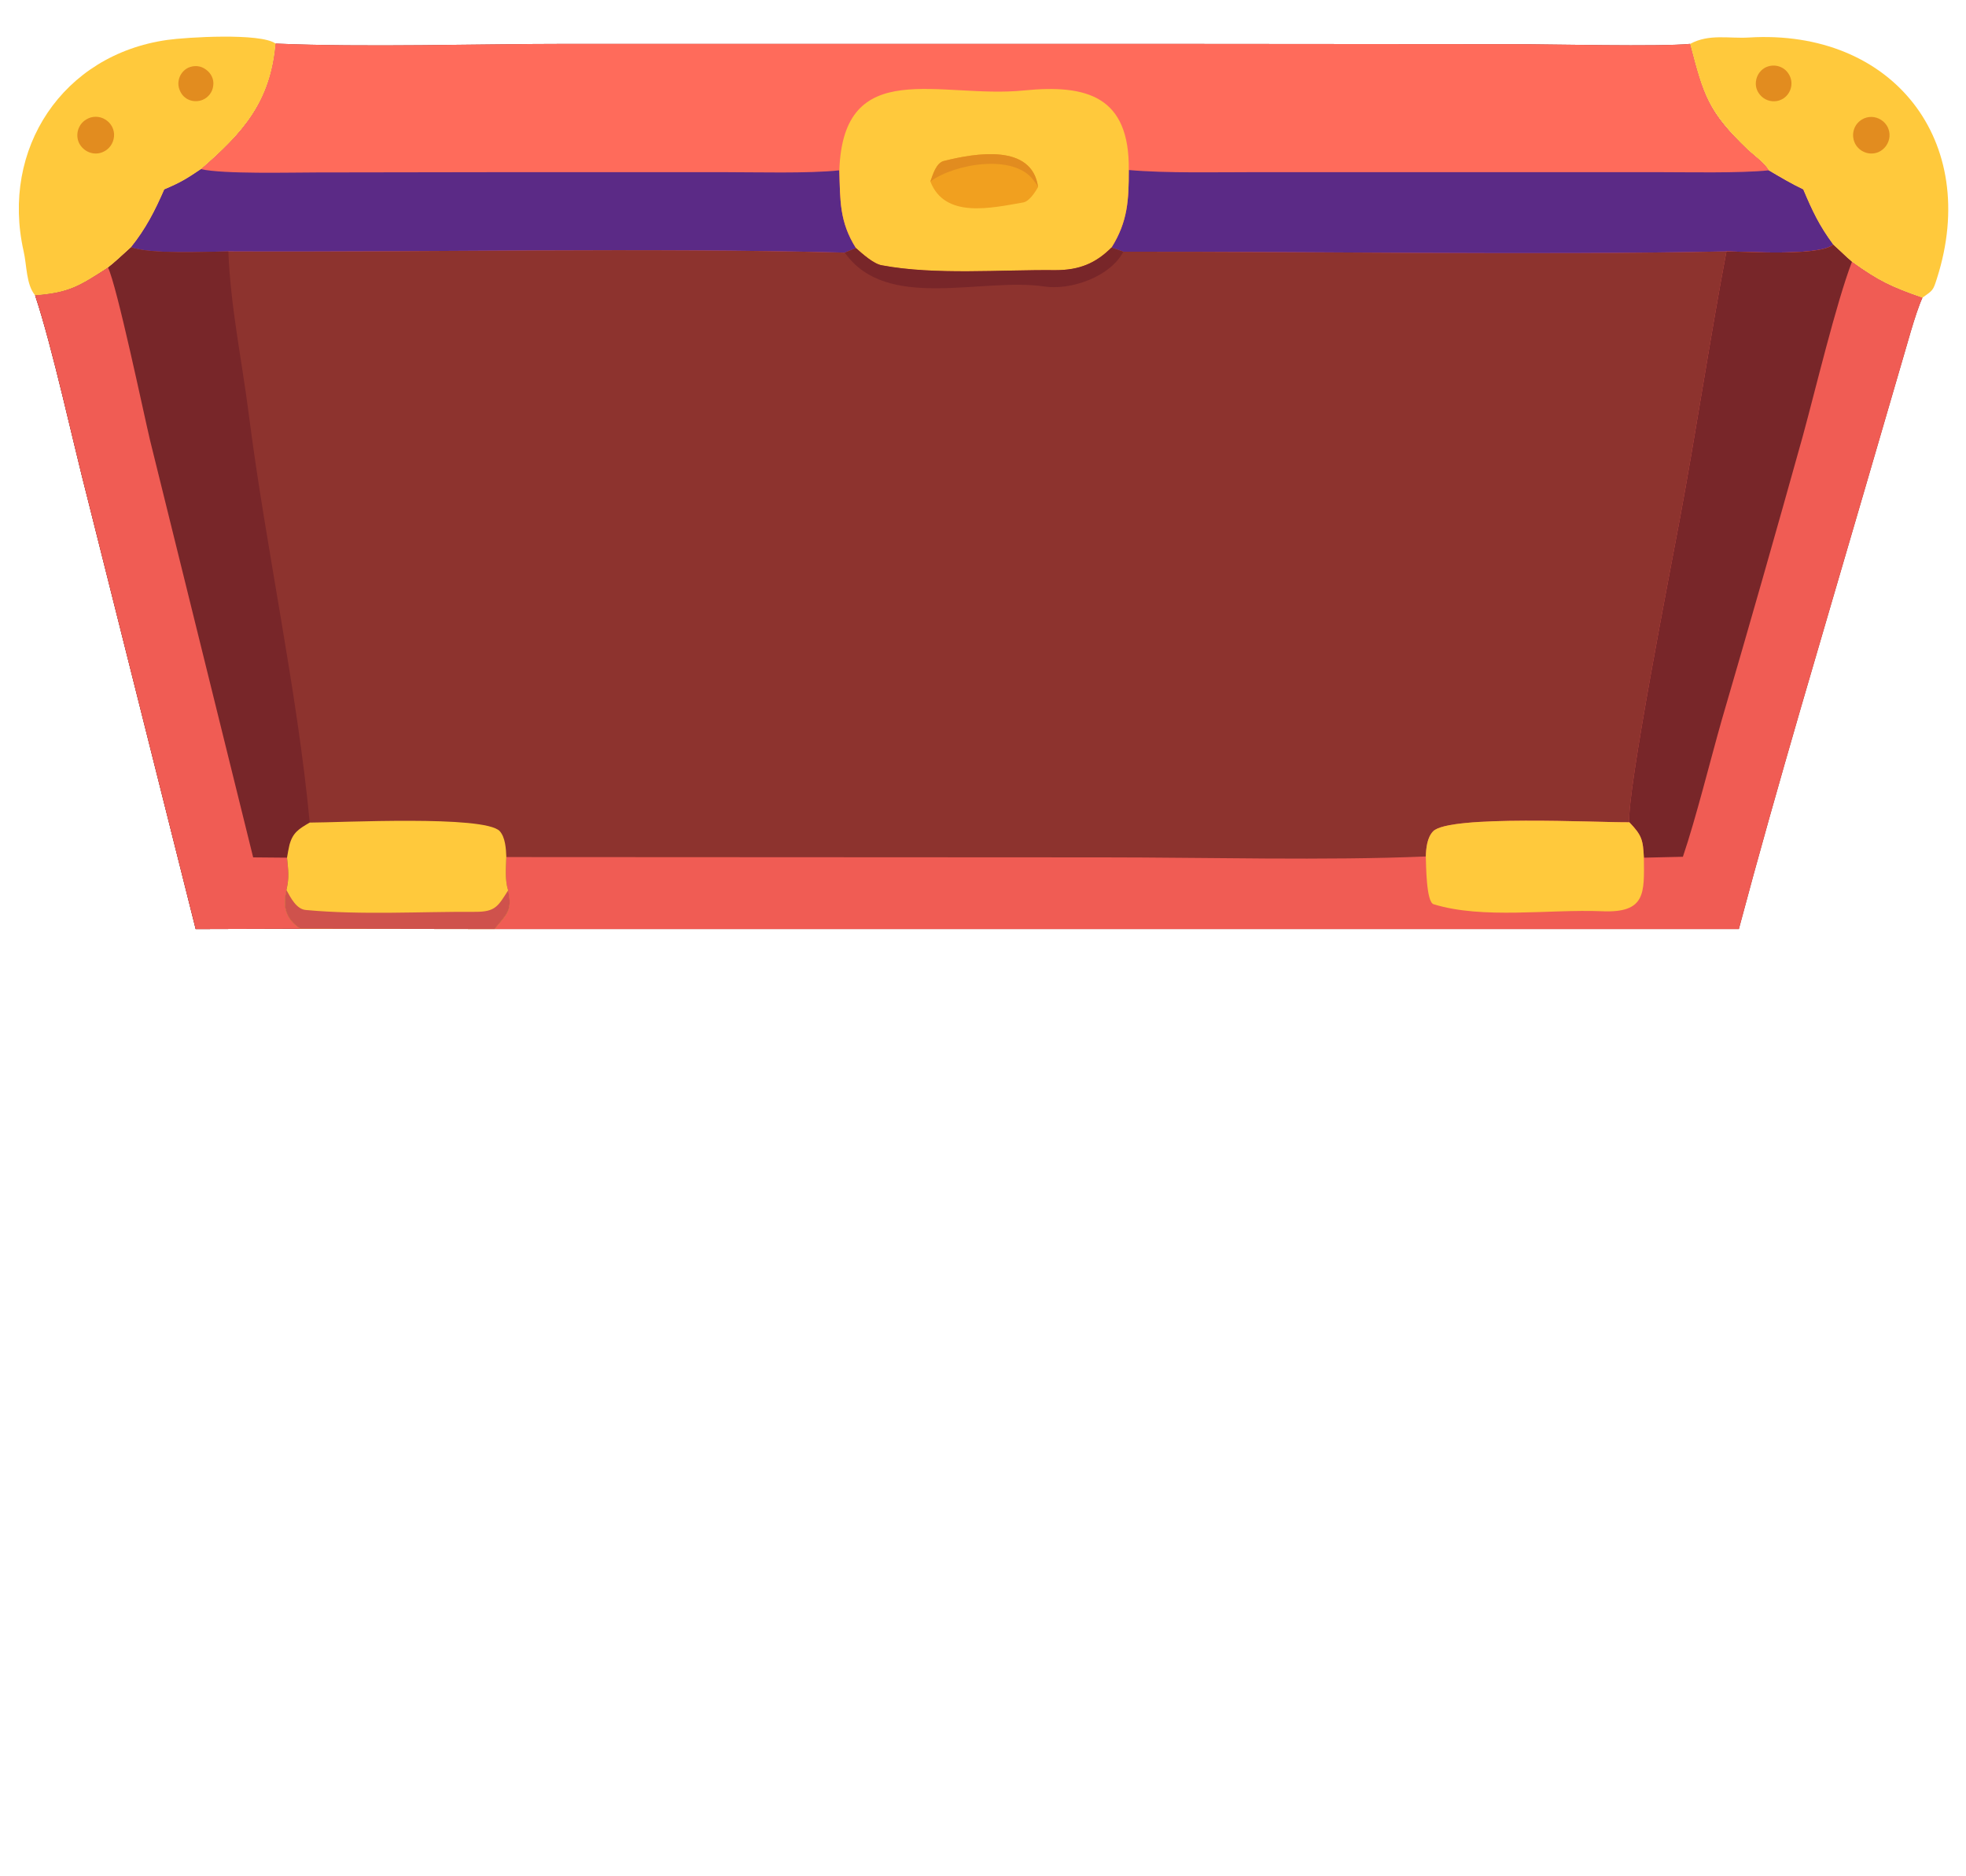
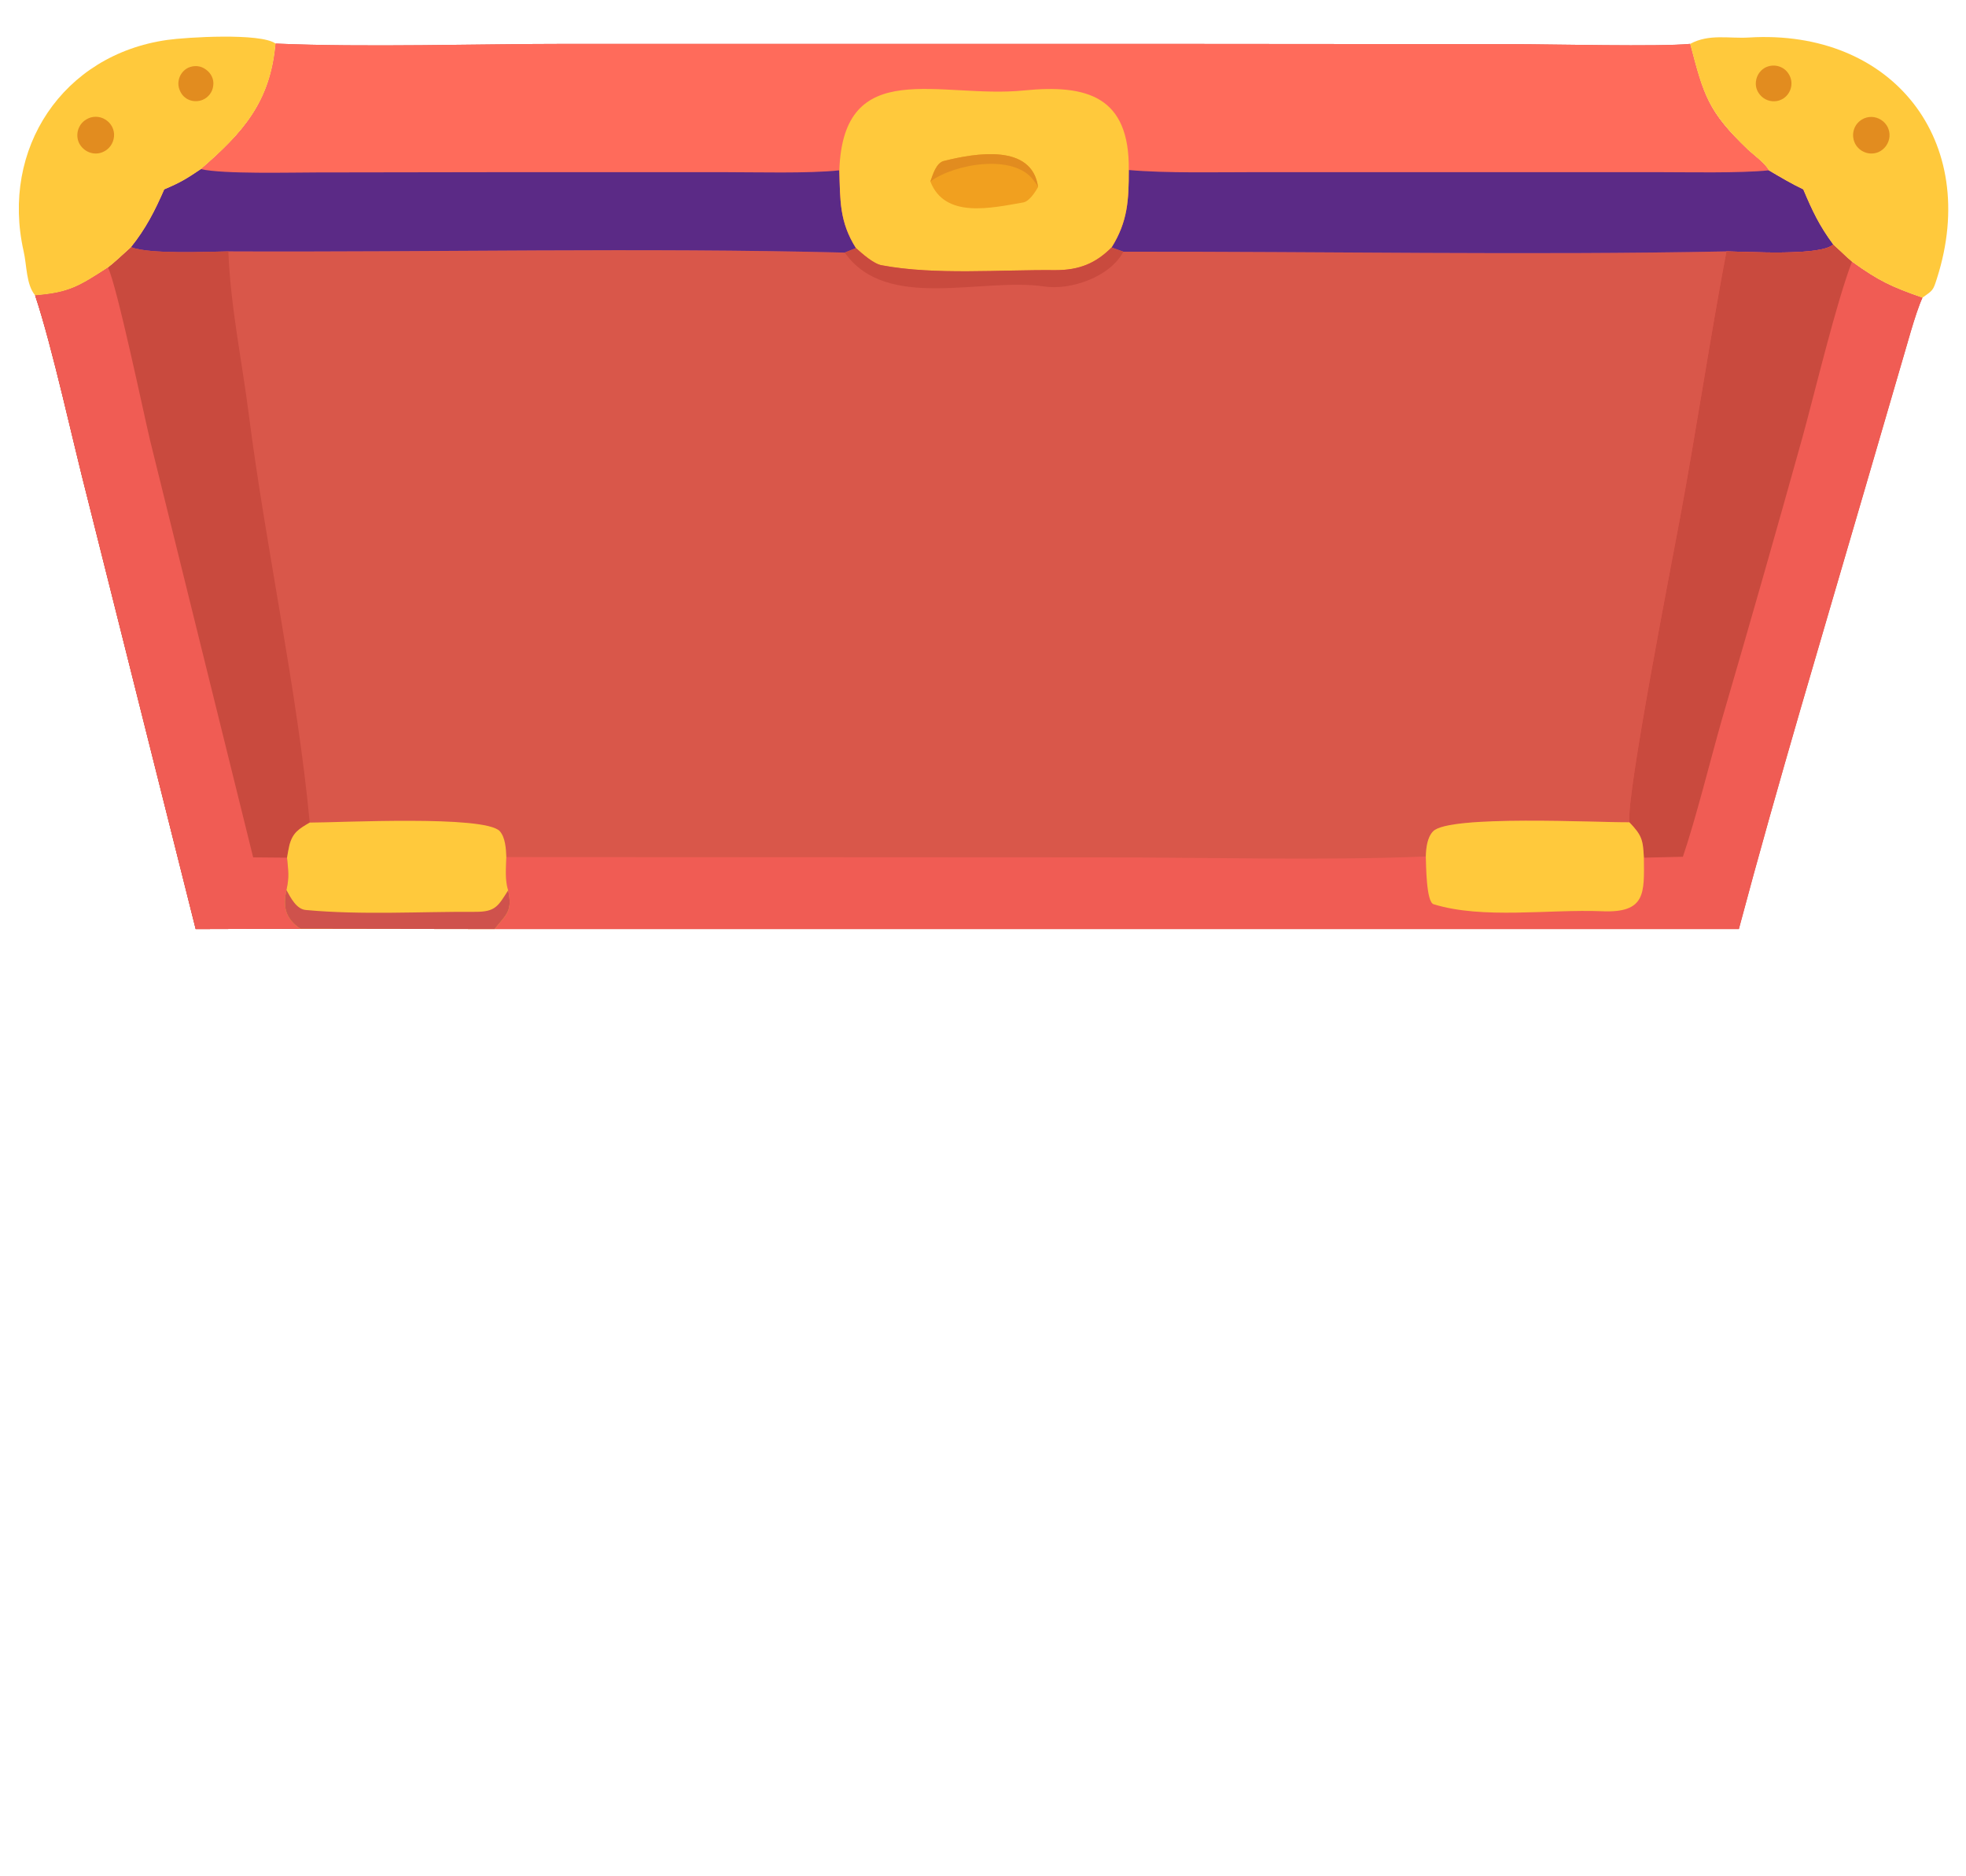
<svg xmlns="http://www.w3.org/2000/svg" width="650" height="620" viewBox="0 0 650 620" fill="none">
-   <path d="M91.1 14.4C120.8 15.7 157.8 14.5 188.1 14.5L377.7 14.5L500.7 14.6C512.3 14.6 548.9 15.5 558.8 14.5C563.3 31.7 564.7 36.9 577.9 49.5C580 51.4 583.7 54.1 584.8 56.3C588.5 58.5 592.4 60.8 596.2 62.6C599.2 69.7 601.5 74.6 606.1 80.8C608.0 82.5 610.5 85.0 612.3 86.5C621.2 92.9 625.3 94.8 635.6 98.4C633.2 103.6 630.1 115.5 628.3 121.4L616.6 161.5C602.6 209.6 587.8 258.7 574.9 307.1L163.5 307.1L99.3 307.0L64.7 307.1L29.0 165.0C24.1 146.1 17.4 115.0 11.6 97.6C22.9 96.7 26.1 94.6 35.7 88.4C37.7 86.9 41.3 83.5 43.3 81.7C48.2 75.6 51.2 69.7 54.3 62.6C59.7 60.3 61.5 59.2 66.4 55.9C80.4 43.8 89.4 33.7 91.1 14.4Z" fill="#8D332E" />
+   <path d="M91.1 14.4C120.8 15.7 157.8 14.5 188.1 14.5L377.7 14.5L500.7 14.6C512.3 14.6 548.9 15.5 558.8 14.5C563.3 31.7 564.7 36.9 577.9 49.5C580 51.4 583.7 54.1 584.8 56.3C588.5 58.5 592.4 60.8 596.2 62.6C599.2 69.7 601.5 74.6 606.1 80.8C608.0 82.5 610.5 85.0 612.3 86.5C621.2 92.9 625.3 94.8 635.6 98.4C633.2 103.6 630.1 115.5 628.3 121.4L616.6 161.5C602.6 209.6 587.8 258.7 574.9 307.1L163.5 307.1L99.3 307.0L64.7 307.1L29.0 165.0C24.1 146.1 17.4 115.0 11.6 97.6C22.9 96.7 26.1 94.6 35.7 88.4C37.7 86.9 41.3 83.5 43.3 81.7C48.2 75.6 51.2 69.7 54.3 62.6C59.7 60.3 61.5 59.2 66.4 55.9C80.4 43.8 89.4 33.7 91.1 14.4Z" fill="#D9574A" />
  <path d="M91.1 14.4C120.8 15.7 157.8 14.5 188.1 14.5L377.7 14.5L500.7 14.6C512.3 14.6 548.9 15.5 558.8 14.5C563.3 31.7 564.7 36.9 577.9 49.5C580 51.4 583.7 54.1 584.8 56.3C588.5 58.5 592.4 60.8 596.2 62.6C599.2 69.7 601.5 74.6 606.1 80.8C602.1 84.7 578.0 83.2 570.8 83.1C505.8 84.4 436.8 83.1 371.4 83.2L367.5 81.8C362.3 87.0 356.9 89.3 348.9 89.3C330.8 89.1 309.2 91.0 291.6 87.7C288.9 87.3 285.0 83.8 283.0 82.0L279.3 83.5C212.5 81.8 142.7 83.4 75.5 83.1C68.1 83.2 49.6 84.1 43.3 81.7C48.2 75.6 51.2 69.7 54.3 62.6C59.7 60.3 61.5 59.2 66.4 55.9C80.4 43.8 89.4 33.7 91.1 14.4Z" fill="#FF6B5B" />
  <path d="M373.2 56.2C385.5 57.3 402.7 56.9 415.3 56.9L483.5 56.9L547.5 56.9C557.4 56.9 575.3 57.3 584.8 56.3C588.5 58.5 592.4 60.8 596.2 62.6C599.2 69.7 601.5 74.6 606.1 80.8C602.1 84.7 578.0 83.2 570.8 83.1C505.8 84.4 436.8 83.1 371.4 83.2L367.5 81.8C372.9 73.2 373.2 66.0 373.2 56.2Z" fill="#5B2A86" />
  <path d="M66.4 55.9C73.9 57.6 96.1 57.0 104.6 57L169.9 56.9L238.6 56.9C249.6 56.9 267.4 57.4 277.5 56.3C277.8 66.2 277.5 73.3 283.0 82.0L279.3 83.5C212.5 81.8 142.7 83.4 75.5 83.1C68.1 83.2 49.6 84.1 43.3 81.7C48.2 75.6 51.2 69.7 54.3 62.6C59.7 60.3 61.5 59.2 66.4 55.9Z" fill="#5B2A86" />
  <path d="M277.5 56.3C278.8 18.1 310.8 32.7 338.5 29.9C359.5 27.8 373.5 31.9 373.2 56.2C373.2 66.0 372.9 73.2 367.5 81.8C362.3 87.0 356.9 89.3 348.9 89.3C330.8 89.1 309.2 91.0 291.6 87.7C288.9 87.3 285.0 83.8 283.0 82.0C277.5 73.3 277.8 66.2 277.5 56.3Z" fill="#FFC93C" />
  <path d="M307.6 60.0C308.4 57.8 309.5 53.8 312.1 53.2C322.5 50.6 341.2 47.4 343.2 61.8C342.3 63.5 340.3 66.5 338.4 66.9C327.5 68.8 312.4 72.3 307.6 60.0Z" fill="#F1A01F" />
  <path d="M307.6 60.0C308.4 57.8 309.5 53.8 312.1 53.2C322.5 50.6 341.2 47.4 343.2 61.8C342.8 61.0 342.3 60.3 341.7 59.6C335.3 50.7 315.5 54.1 307.6 60.0Z" fill="#E28C1F" />
  <path d="M606.1 80.8C608.0 82.5 610.5 85.0 612.3 86.5C621.2 92.9 625.3 94.8 635.6 98.4C633.2 103.6 630.1 115.5 628.3 121.4L616.6 161.5C602.6 209.6 587.8 258.7 574.9 307.1L163.5 307.1C167.6 302.1 169.5 301.0 168.0 294.3C166.9 290.8 167.3 286.9 167.4 283.3L364.9 283.4C398.3 283.4 438.6 284.5 471.4 283.1C471.5 280.4 471.8 276.9 473.8 274.8C479.0 269.3 528.2 271.9 538.7 271.8C537.7 262.6 552.7 186.1 555.4 171.5C560.4 144.8 565.7 109.8 570.8 83.1C578.0 83.2 602.1 84.7 606.1 80.8Z" fill="#F05C54" />
-   <path d="M606.1 80.8C608.0 82.5 610.5 85.0 612.3 86.5C607.0 100.4 600.2 129.0 596.0 144.3C587.3 175.5 578.4 206.7 569.3 237.8C565.4 251.5 560.8 270.2 556.4 283.2L543.5 283.5C543.2 277.5 542.8 276.1 538.7 271.8C537.7 262.6 552.7 186.1 555.4 171.5C560.4 144.8 565.7 109.8 570.8 83.1C578.0 83.2 602.1 84.7 606.1 80.8Z" fill="#782629" />
+   <path d="M606.1 80.8C608.0 82.5 610.5 85.0 612.3 86.5C607.0 100.4 600.2 129.0 596.0 144.3C587.3 175.5 578.4 206.7 569.3 237.8C565.4 251.5 560.8 270.2 556.4 283.2L543.5 283.5C543.2 277.5 542.8 276.1 538.7 271.8C537.7 262.6 552.7 186.1 555.4 171.5C560.4 144.8 565.7 109.8 570.8 83.1C578.0 83.2 602.1 84.7 606.1 80.8Z" fill="#C94A3E" />
  <path d="M471.4 283.1C471.5 280.4 471.8 276.9 473.8 274.8C479.0 269.3 528.2 271.9 538.7 271.8C542.8 276.1 543.2 277.5 543.5 283.5C543.6 295.1 544.3 301.9 529.5 301.2C512.1 300.5 490.3 303.9 474.0 298.9C471.5 298.2 471.5 285.7 471.4 283.1Z" fill="#FFC93C" />
-   <path d="M35.7 88.4C37.7 86.9 41.3 83.5 43.3 81.7C49.6 84.1 68.1 83.2 75.5 83.1C76.2 101.4 80.0 119.2 82.3 137.3C87.9 181.1 98.3 228.3 102.4 271.9C98.8 274.0 96.8 275.2 95.7 279.3C95.4 280.7 95.1 282.1 94.9 283.5C95.3 287.9 95.7 289.8 94.7 294.2C93.5 299.7 94.3 303.6 99.3 307.0L64.7 307.1L29.0 165.0C24.1 146.1 17.4 115.0 11.6 97.6C22.9 96.7 26.1 94.6 35.7 88.4Z" fill="#782629" />
+   <path d="M35.7 88.4C37.7 86.9 41.3 83.5 43.3 81.7C49.6 84.1 68.1 83.2 75.5 83.1C76.2 101.4 80.0 119.2 82.3 137.3C87.9 181.1 98.3 228.3 102.4 271.9C98.8 274.0 96.8 275.2 95.7 279.3C95.4 280.7 95.1 282.1 94.9 283.5C95.3 287.9 95.7 289.8 94.7 294.2C93.5 299.7 94.3 303.6 99.3 307.0L64.7 307.1L29.0 165.0C24.1 146.1 17.4 115.0 11.6 97.6C22.9 96.7 26.1 94.6 35.7 88.4Z" fill="#C94A3E" />
  <path d="M11.6 97.6C22.9 96.7 26.1 94.6 35.7 88.4C38.7 94.6 47.4 136.2 49.6 145.5L83.7 283.4L94.9 283.5C95.3 287.9 95.7 289.8 94.7 294.2C93.5 299.7 94.3 303.6 99.3 307.0L64.7 307.1L29.0 165.0C24.1 146.1 17.4 115.0 11.6 97.6Z" fill="#F05C54" />
  <path d="M102.4 271.9C112.4 271.9 160.1 269.4 165.2 274.7C167.1 276.8 167.3 280.6 167.4 283.3C167.3 286.9 166.9 290.8 168.0 294.3C169.5 301.0 167.6 302.1 163.5 307.1L99.3 307.0C94.3 303.6 93.5 299.7 94.7 294.2C95.7 289.8 95.3 287.9 94.9 283.5C95.1 282.1 95.4 280.7 95.7 279.3C96.8 275.2 98.8 274.0 102.4 271.9Z" fill="#FFC93C" />
  <path d="M168.0 294.3C169.5 301.0 167.6 302.1 163.5 307.1L99.3 307.0C94.3 303.6 93.5 299.7 94.7 294.2C96.1 296.7 98.0 300.6 101.2 300.8C119.7 302.5 138.7 301.3 157.3 301.4C163.8 301.4 164.7 299.5 168.0 294.3Z" fill="#CF524C" />
-   <path d="M283.0 82.0C285.0 83.8 288.9 87.3 291.6 87.7C309.2 91.0 330.8 89.1 348.9 89.3C356.9 89.3 362.3 87.0 367.5 81.8L371.4 83.2C367.0 91.6 353.9 96.0 345.3 94.7C324.5 91.6 293.1 103.1 279.3 83.5L283.0 82.0Z" fill="#782629" />
+   <path d="M283.0 82.0C285.0 83.8 288.9 87.3 291.6 87.7C309.2 91.0 330.8 89.1 348.9 89.3C356.9 89.3 362.3 87.0 367.5 81.8L371.4 83.2C367.0 91.6 353.9 96.0 345.3 94.7C324.5 91.6 293.1 103.1 279.3 83.5L283.0 82.0Z" fill="#C94A3E" />
  <path d="M11.6 97.6C8.6 94.0 8.9 87.7 7.8 83.0C0.2 49.2 20.7 18.1 55.3 13.2C61.6 12.3 86.2 10.8 91.1 14.4C89.4 33.7 80.4 43.8 66.4 55.9C61.5 59.2 59.7 60.3 54.3 62.6C51.2 69.7 48.2 75.6 43.3 81.7C41.3 83.5 37.7 86.9 35.7 88.4C26.1 94.6 22.9 96.7 11.6 97.6Z" fill="#FFC93C" />
  <path d="M28.5 39.5C30.4 38.3 32.9 38.3 34.8 39.5C36.8 40.7 37.9 42.9 37.7 45.1C37.5 47.4 36.1 49.4 33.9 50.3C31.0 51.5 27.7 50.2 26.2 47.4C24.8 44.6 25.8 41.1 28.5 39.5Z" fill="#E28C1F" />
  <path d="M62.2 22.4C64.2 21.5 66.4 21.7 68.1 23.0C69.8 24.2 70.8 26.2 70.5 28.3C70.3 30.4 68.9 32.2 67.0 33.0C64.0 34.2 60.7 32.9 59.5 30.0C58.2 27.2 59.4 23.8 62.2 22.4Z" fill="#E28C1F" />
  <path d="M558.8 14.5C565.1 11.1 571.6 12.8 578.2 12.4C625.7 9.5 654.9 46.6 640.4 92.0C639.1 96.1 639.1 95.9 635.6 98.4C625.3 94.8 621.2 92.9 612.3 86.5C610.5 85.0 608.0 82.5 606.1 80.8C601.5 74.6 599.2 69.7 596.2 62.6C592.4 60.8 588.5 58.5 584.8 56.3C583.7 54.1 580 51.4 577.9 49.5C564.7 36.8 563.3 31.7 558.8 14.5Z" fill="#FFC93C" />
  <path d="M615.6 39.5C617.6 38.3 620.0 38.4 621.9 39.6C623.8 40.8 624.9 42.9 624.7 45.2C624.5 47.4 623.1 49.4 621.0 50.3C618.1 51.5 614.7 50.2 613.3 47.4C611.9 44.5 612.9 41.1 615.6 39.5Z" fill="#E28C1F" />
  <path d="M583.5 22.4C586.3 20.9 589.8 21.8 591.4 24.5C593.1 27.2 592.3 30.7 589.7 32.5C587.9 33.7 585.6 33.8 583.7 32.8C581.8 31.8 580.5 29.8 580.5 27.7C580.5 25.5 581.6 23.5 583.5 22.4Z" fill="#E28C1F" />
</svg>
